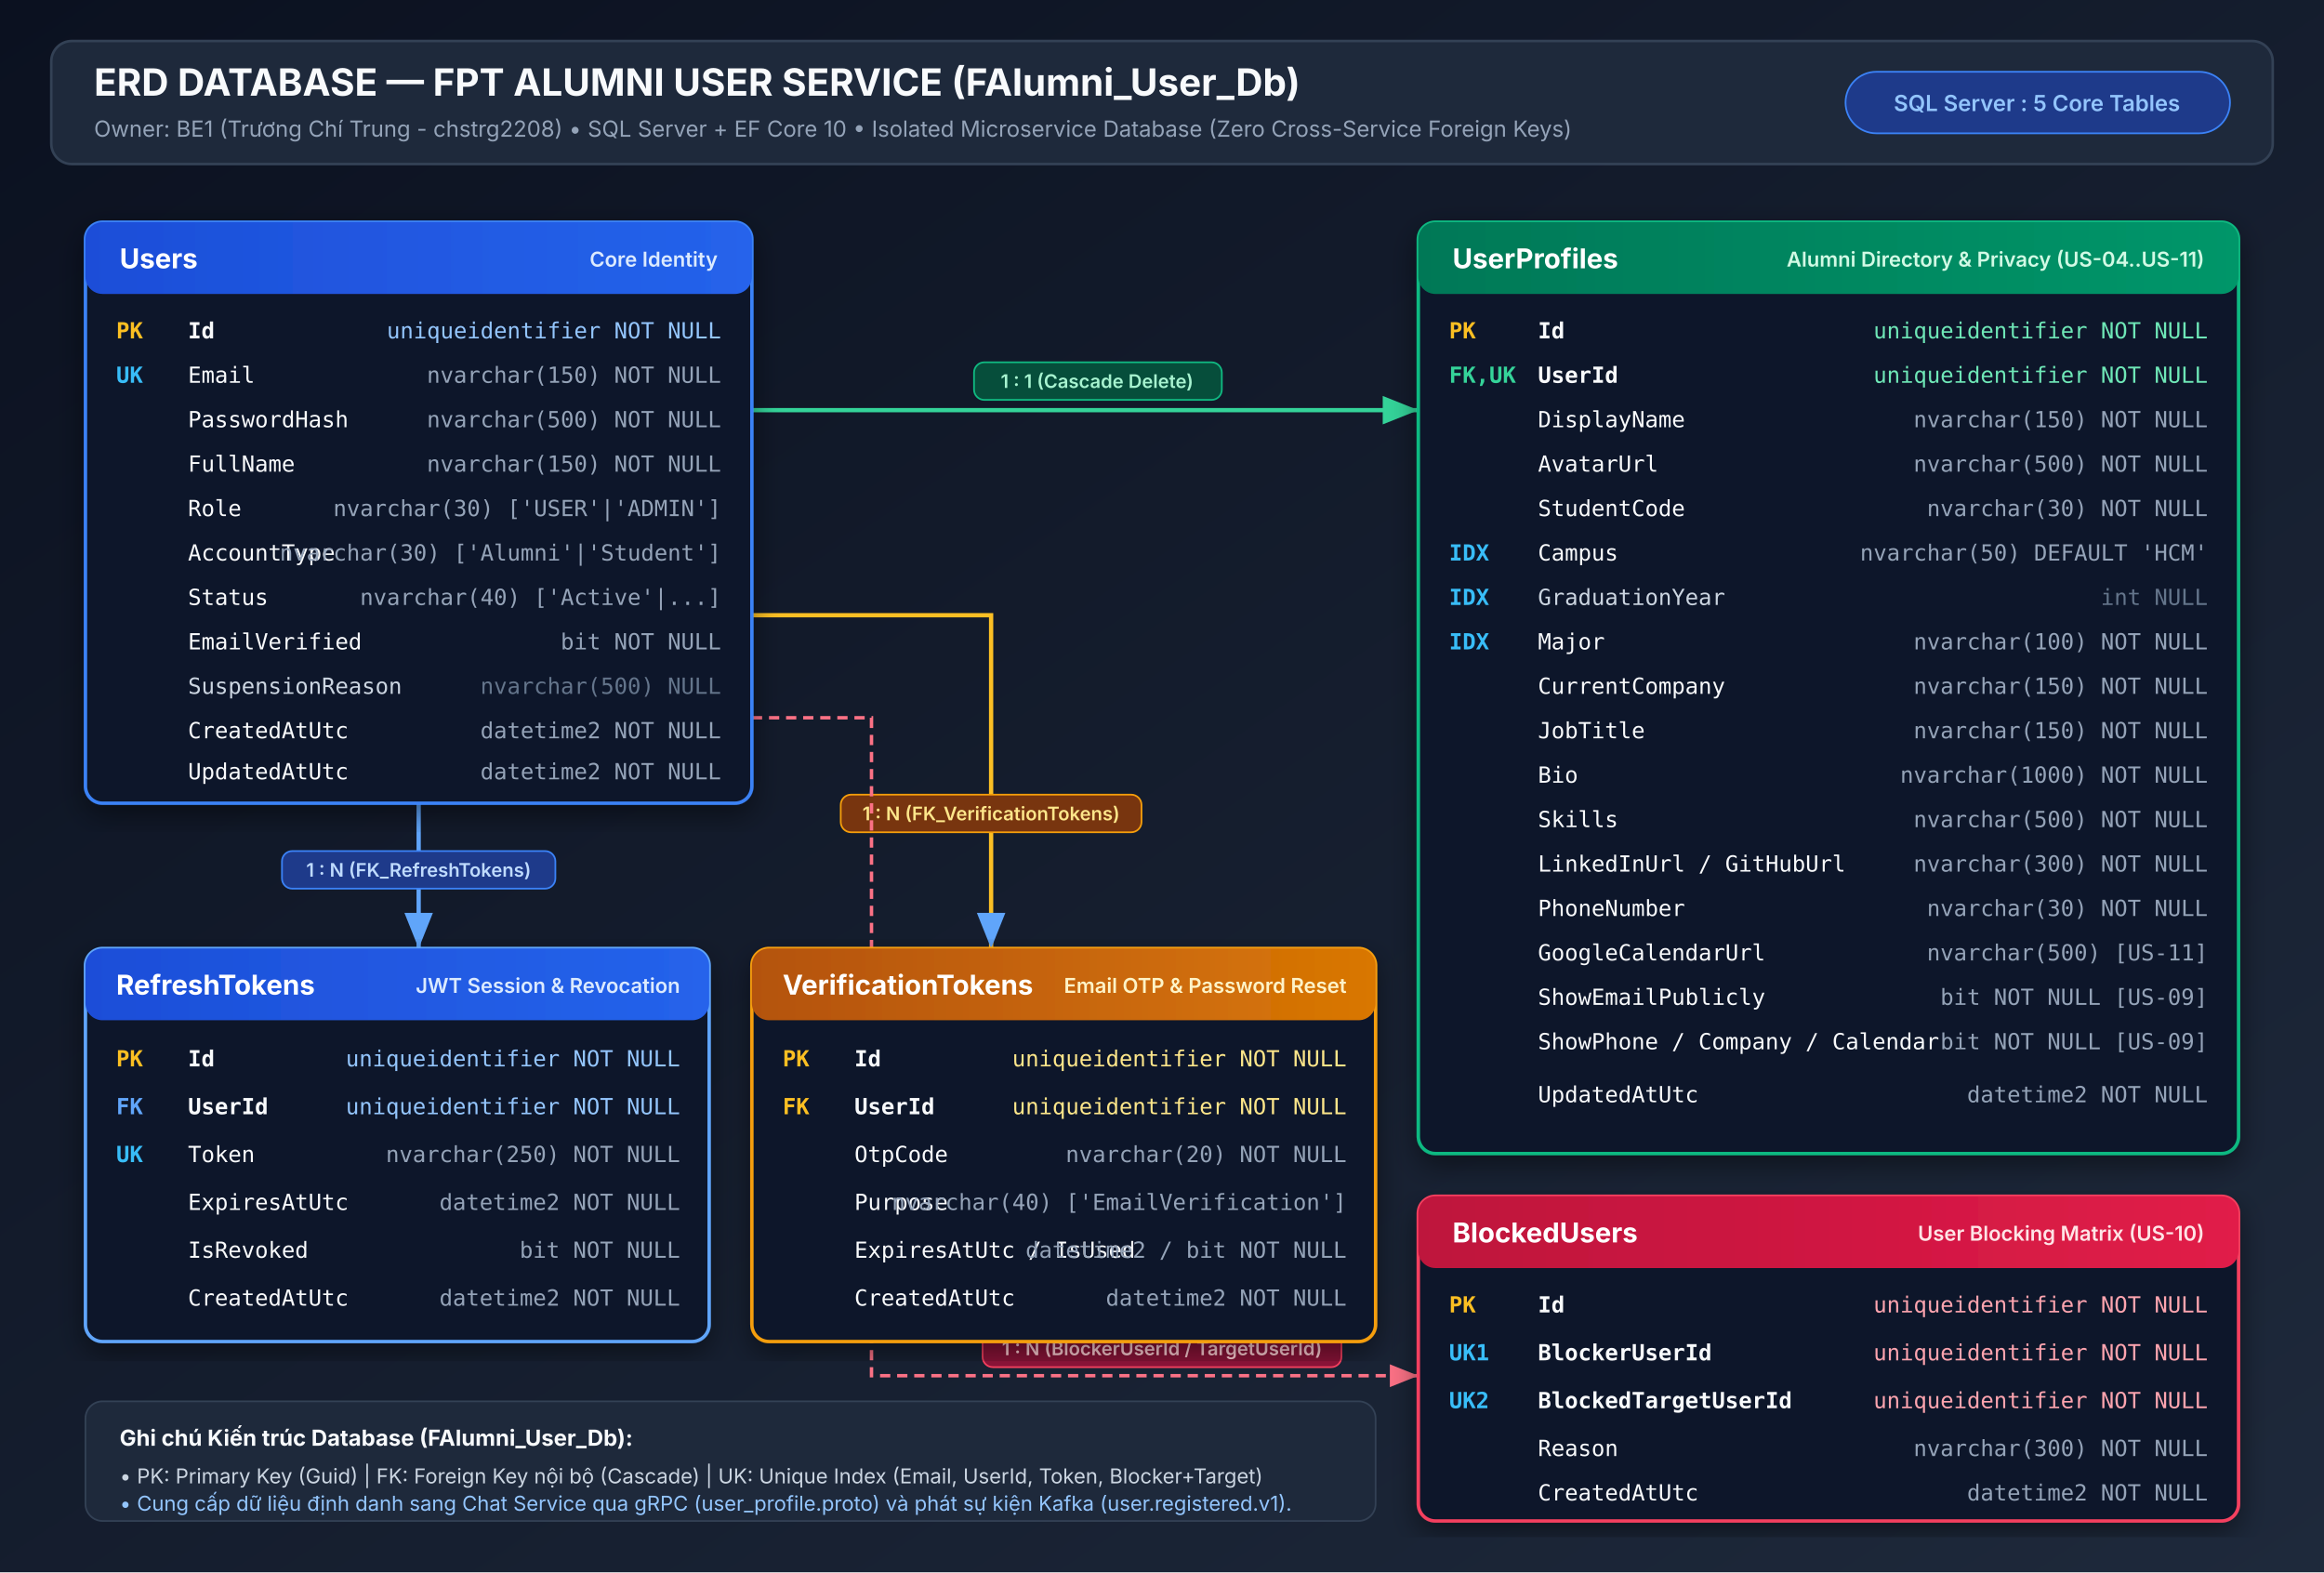
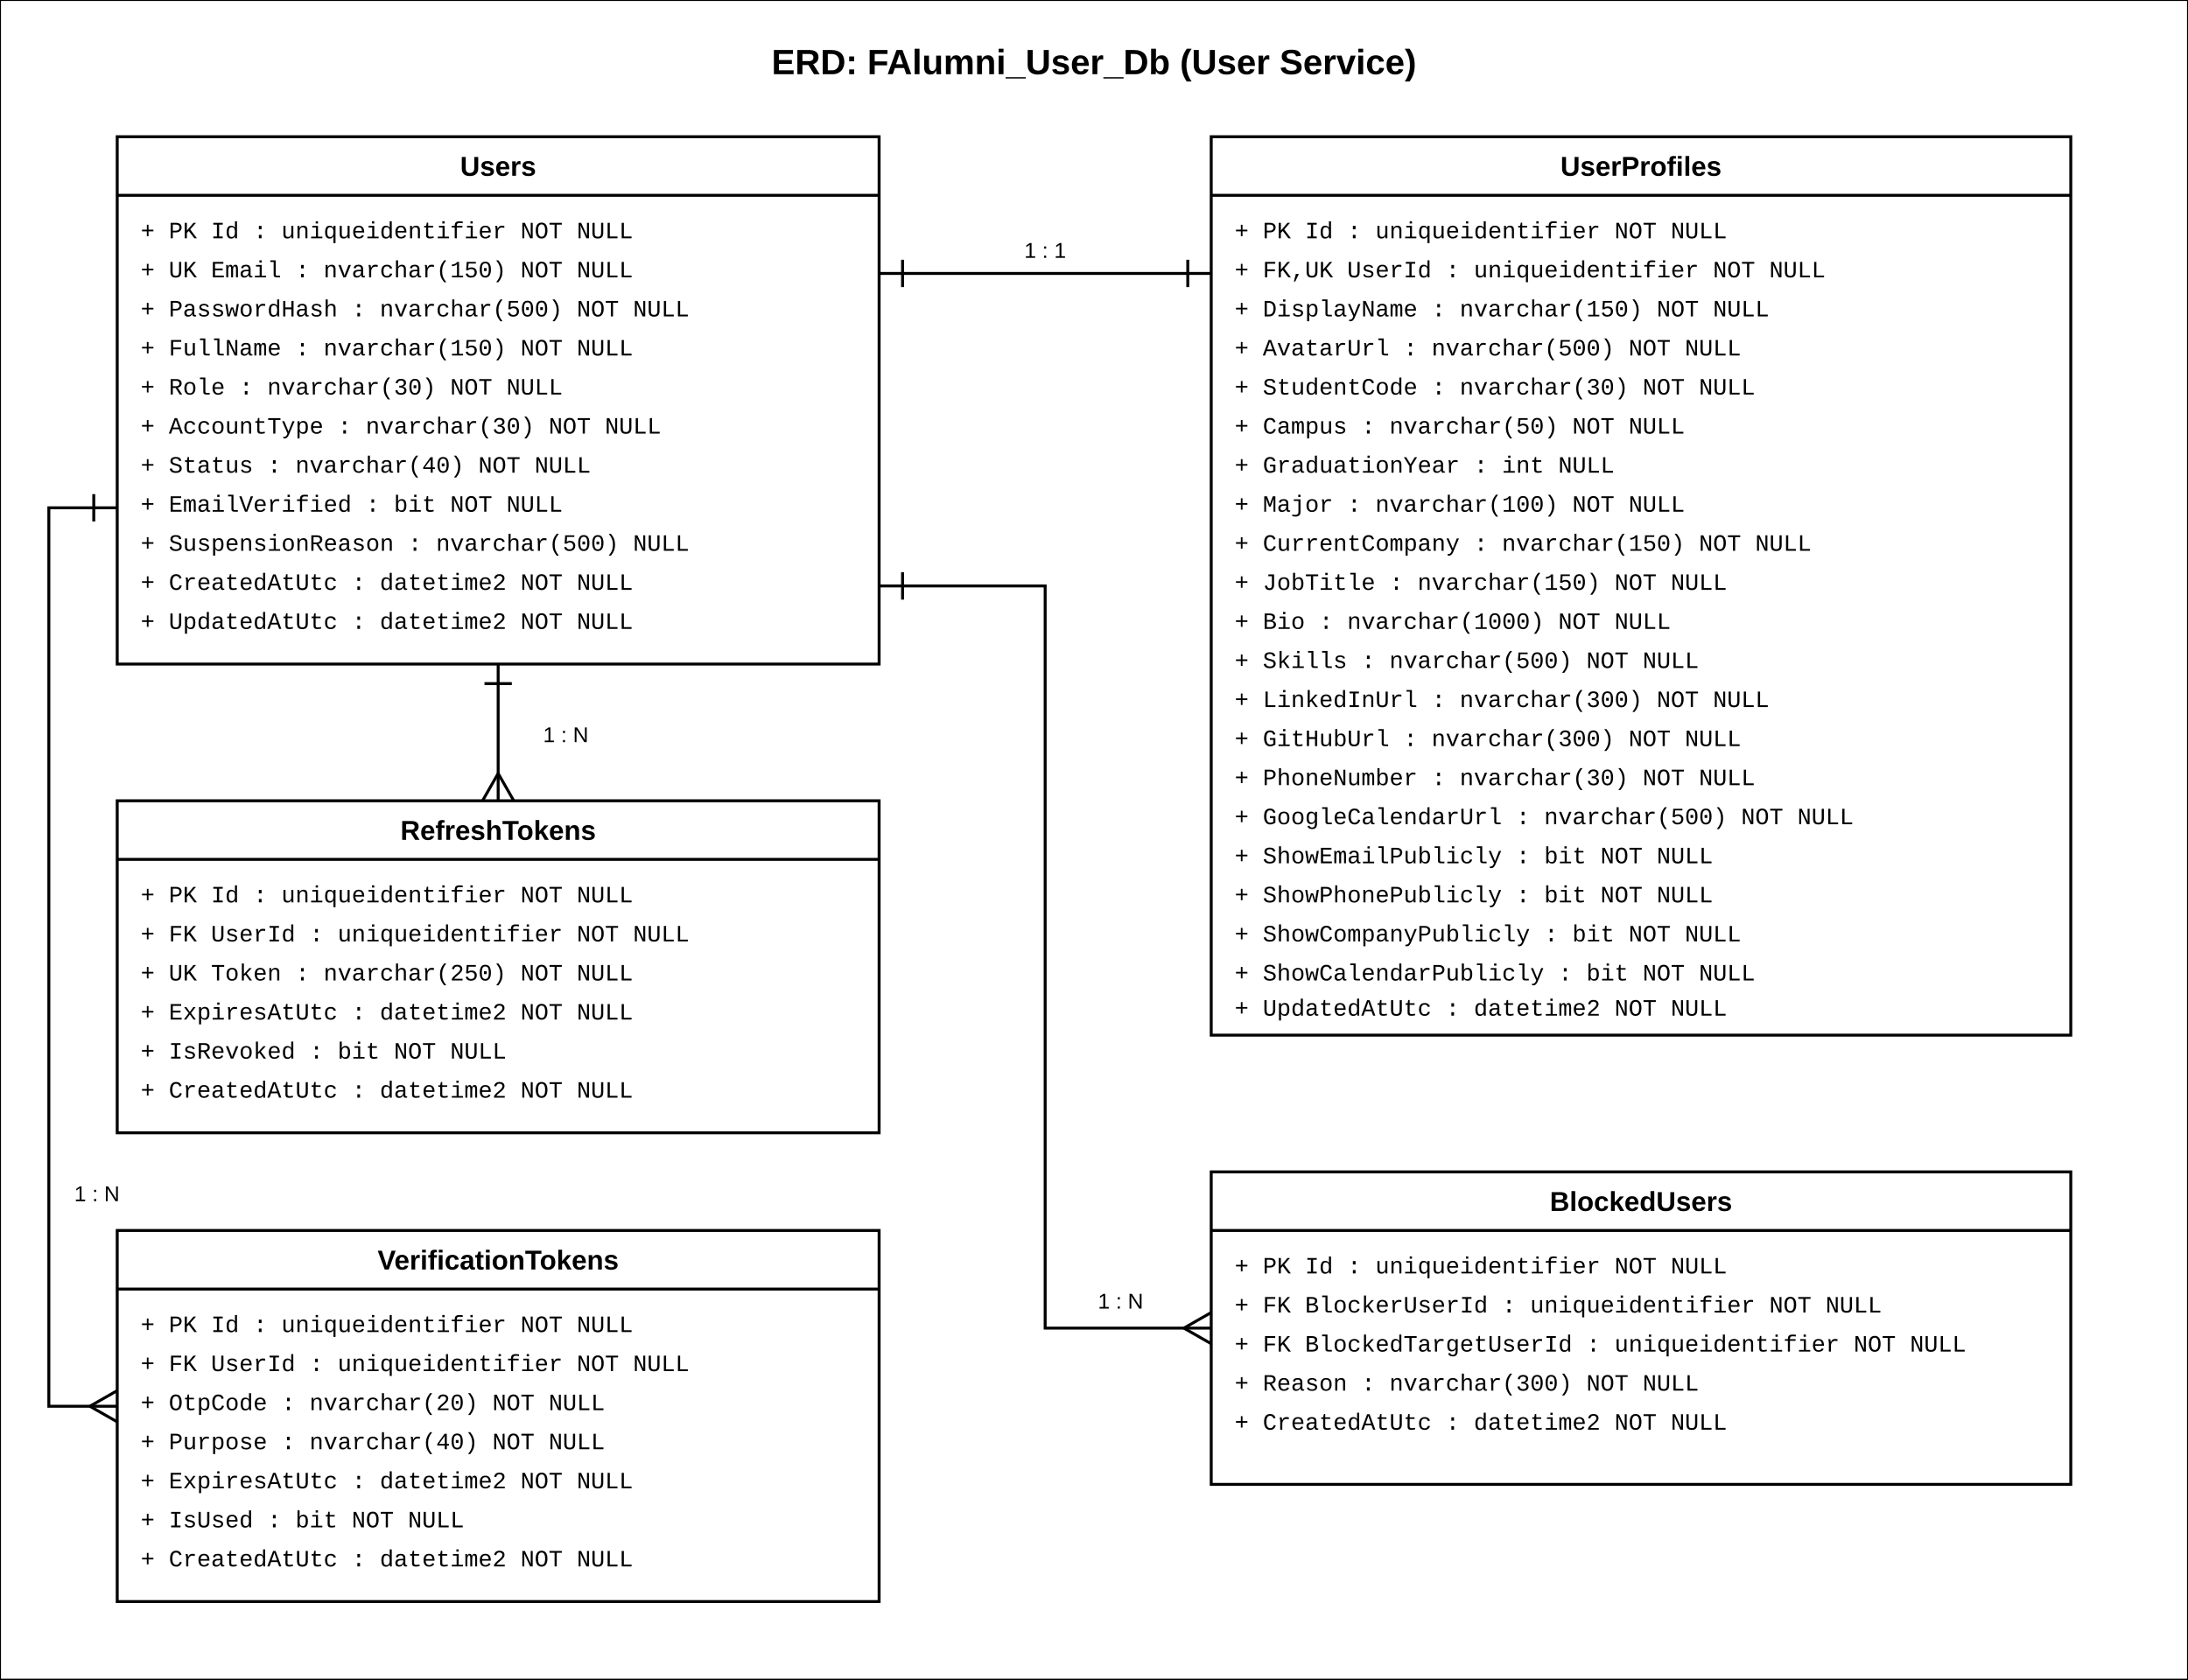
- <svg xmlns="http://www.w3.org/2000/svg" viewBox="0 0 1360 920" width="100%" height="100%" font-family="Segoe UI, Inter, Arial, sans-serif">
-   <defs>
-     <linearGradient id="bgGrad" x1="0" y1="0" x2="1" y2="1">
-       <stop offset="0%" stop-color="#0b1120" />
-       <stop offset="100%" stop-color="#1e293b" />
-     </linearGradient>
-     <linearGradient id="pkHeader" x1="0" y1="0" x2="1" y2="0">
-       <stop offset="0%" stop-color="#1d4ed8" />
-       <stop offset="100%" stop-color="#2563eb" />
-     </linearGradient>
-     <linearGradient id="profileHeader" x1="0" y1="0" x2="1" y2="0">
-       <stop offset="0%" stop-color="#047857" />
-       <stop offset="100%" stop-color="#059669" />
-     </linearGradient>
-     <linearGradient id="tokenHeader" x1="0" y1="0" x2="1" y2="0">
-       <stop offset="0%" stop-color="#b45309" />
-       <stop offset="100%" stop-color="#d97706" />
-     </linearGradient>
-     <linearGradient id="blockHeader" x1="0" y1="0" x2="1" y2="0">
-       <stop offset="0%" stop-color="#be123c" />
-       <stop offset="100%" stop-color="#e11d48" />
-     </linearGradient>
-     <filter id="cardShadow" x="-5%" y="-5%" width="110%" height="110%">
-       <feDropShadow dx="0" dy="6" stdDeviation="8" flood-color="#000000" flood-opacity="0.45" />
-     </filter>
-     <marker id="arrowOneToMany" viewBox="0 0 12 12" refX="10" refY="6" markerWidth="10" markerHeight="10" orient="auto-start-reverse">
-       <path d="M 0 2 L 10 6 L 0 10 z" fill="#60a5fa" />
-     </marker>
-     <marker id="arrowOneToOne" viewBox="0 0 12 12" refX="10" refY="6" markerWidth="10" markerHeight="10" orient="auto-start-reverse">
-       <path d="M 0 2 L 10 6 L 0 10 z" fill="#34d399" />
-     </marker>
-     <marker id="arrowBlock" viewBox="0 0 12 12" refX="10" refY="6" markerWidth="10" markerHeight="10" orient="auto-start-reverse">
-       <path d="M 0 2 L 10 6 L 0 10 z" fill="#fb7185" />
-     </marker>
-   </defs>
-   <rect width="1360" height="920" fill="url(#bgGrad)" />
-   <rect x="30" y="24" width="1300" height="72" rx="12" fill="#1e293b" stroke="#334155" stroke-width="1.5" />
-   <text x="55" y="56" fill="#f8fafc" font-size="22" font-weight="700">ERD DATABASE — FPT ALUMNI USER SERVICE (FAlumni_User_Db)</text>
-   <text x="55" y="80" fill="#94a3b8" font-size="13">Owner: BE1 (Trương Chí Trung - chstrg2208) • SQL Server + EF Core 10 • Isolated Microservice Database (Zero Cross-Service Foreign Keys)</text>
-   <rect x="1080" y="42" width="225" height="36" rx="18" fill="#1e3a8a" stroke="#3b82f6" stroke-width="1" />
-   <text x="1192" y="65" fill="#93c5fd" font-size="13" font-weight="600" text-anchor="middle">SQL Server : 5 Core Tables</text>
-   <path d="M 440 240 L 830 240" stroke="#34d399" stroke-width="2.5" fill="none" marker-end="url(#arrowOneToOne)" />
-   <rect x="570" y="212" width="145" height="22" rx="6" fill="#064e3b" stroke="#10b981" stroke-width="1" />
-   <text x="642" y="227" fill="#a7f3d0" font-size="11" font-weight="600" text-anchor="middle">1 : 1 (Cascade Delete)</text>
-   <path d="M 245 470 L 245 555" stroke="#60a5fa" stroke-width="2.5" fill="none" marker-end="url(#arrowOneToMany)" />
-   <rect x="165" y="498" width="160" height="22" rx="6" fill="#1e3a8a" stroke="#3b82f6" stroke-width="1" />
-   <text x="245" y="513" fill="#bfdbfe" font-size="11" font-weight="600" text-anchor="middle">1 : N (FK_RefreshTokens)</text>
-   <path d="M 440 360 L 580 360 L 580 555" stroke="#fbbf24" stroke-width="2.5" fill="none" marker-end="url(#arrowOneToMany)" />
-   <rect x="492" y="465" width="176" height="22" rx="6" fill="#78350f" stroke="#f59e0b" stroke-width="1" />
-   <text x="580" y="480" fill="#fde68a" font-size="11" font-weight="600" text-anchor="middle">1 : N (FK_VerificationTokens)</text>
-   <path d="M 440 420 L 510 420 L 510 805 L 830 805" stroke="#fb7185" stroke-width="2" stroke-dasharray="6,4" fill="none" marker-end="url(#arrowBlock)" />
-   <rect x="575" y="778" width="210" height="22" rx="6" fill="#881337" stroke="#f43f5e" stroke-width="1" />
-   <text x="680" y="793" fill="#fecdd3" font-size="11" font-weight="600" text-anchor="middle">1 : N (BlockerUserId / TargetUserId)</text>
-   <g filter="url(#cardShadow)">
-     <rect x="50" y="130" width="390" height="340" rx="10" fill="#0f172a" stroke="#3b82f6" stroke-width="2" />
-     <rect x="50" y="130" width="390" height="42" rx="10" fill="url(#pkHeader)" />
-     <text x="70" y="157" fill="#ffffff" font-size="16" font-weight="700">Users</text>
-     <text x="420" y="156" fill="#dbeafe" font-size="12" font-weight="600" text-anchor="end">Core Identity</text>
-     <g font-size="13" font-family="Consolas, monospace">
-       <text x="68" y="198" fill="#fbbf24" font-weight="700">PK</text>
-       <text x="110" y="198" fill="#f8fafc" font-weight="700">Id</text>
-       <text x="422" y="198" fill="#93c5fd" text-anchor="end">uniqueidentifier NOT NULL</text>
-       <text x="68" y="224" fill="#38bdf8" font-weight="700">UK</text>
-       <text x="110" y="224" fill="#f8fafc">Email</text>
-       <text x="422" y="224" fill="#94a3b8" text-anchor="end">nvarchar(150) NOT NULL</text>
-       <text x="110" y="250" fill="#f8fafc">PasswordHash</text>
-       <text x="422" y="250" fill="#94a3b8" text-anchor="end">nvarchar(500) NOT NULL</text>
-       <text x="110" y="276" fill="#f8fafc">FullName</text>
-       <text x="422" y="276" fill="#94a3b8" text-anchor="end">nvarchar(150) NOT NULL</text>
-       <text x="110" y="302" fill="#f8fafc">Role</text>
-       <text x="422" y="302" fill="#94a3b8" text-anchor="end">nvarchar(30) ['USER'|'ADMIN']</text>
-       <text x="110" y="328" fill="#f8fafc">AccountType</text>
-       <text x="422" y="328" fill="#94a3b8" text-anchor="end">nvarchar(30) ['Alumni'|'Student']</text>
-       <text x="110" y="354" fill="#f8fafc">Status</text>
-       <text x="422" y="354" fill="#94a3b8" text-anchor="end">nvarchar(40) ['Active'|...]</text>
-       <text x="110" y="380" fill="#f8fafc">EmailVerified</text>
-       <text x="422" y="380" fill="#94a3b8" text-anchor="end">bit NOT NULL</text>
-       <text x="110" y="406" fill="#cbd5e1">SuspensionReason</text>
-       <text x="422" y="406" fill="#64748b" text-anchor="end">nvarchar(500) NULL</text>
-       <text x="110" y="432" fill="#f8fafc">CreatedAtUtc</text>
-       <text x="422" y="432" fill="#94a3b8" text-anchor="end">datetime2 NOT NULL</text>
-       <text x="110" y="456" fill="#f8fafc">UpdatedAtUtc</text>
-       <text x="422" y="456" fill="#94a3b8" text-anchor="end">datetime2 NOT NULL</text>
-     </g>
-   </g>
-   <g filter="url(#cardShadow)">
-     <rect x="830" y="130" width="480" height="545" rx="10" fill="#0f172a" stroke="#10b981" stroke-width="2" />
-     <rect x="830" y="130" width="480" height="42" rx="10" fill="url(#profileHeader)" />
-     <text x="850" y="157" fill="#ffffff" font-size="16" font-weight="700">UserProfiles</text>
-     <text x="1290" y="156" fill="#d1fae5" font-size="12" font-weight="600" text-anchor="end">Alumni Directory &amp; Privacy (US-04..US-11)</text>
-     <g font-size="13" font-family="Consolas, monospace">
-       <text x="848" y="198" fill="#fbbf24" font-weight="700">PK</text>
-       <text x="900" y="198" fill="#f8fafc" font-weight="700">Id</text>
-       <text x="1292" y="198" fill="#6ee7b7" text-anchor="end">uniqueidentifier NOT NULL</text>
-       <text x="848" y="224" fill="#34d399" font-weight="700">FK,UK</text>
-       <text x="900" y="224" fill="#f8fafc" font-weight="700">UserId</text>
-       <text x="1292" y="224" fill="#6ee7b7" text-anchor="end">uniqueidentifier NOT NULL</text>
-       <text x="900" y="250" fill="#f8fafc">DisplayName</text>
-       <text x="1292" y="250" fill="#94a3b8" text-anchor="end">nvarchar(150) NOT NULL</text>
-       <text x="900" y="276" fill="#f8fafc">AvatarUrl</text>
-       <text x="1292" y="276" fill="#94a3b8" text-anchor="end">nvarchar(500) NOT NULL</text>
-       <text x="900" y="302" fill="#f8fafc">StudentCode</text>
-       <text x="1292" y="302" fill="#94a3b8" text-anchor="end">nvarchar(30) NOT NULL</text>
-       <text x="848" y="328" fill="#38bdf8" font-weight="700">IDX</text>
-       <text x="900" y="328" fill="#f8fafc">Campus</text>
-       <text x="1292" y="328" fill="#94a3b8" text-anchor="end">nvarchar(50) DEFAULT 'HCM'</text>
-       <text x="848" y="354" fill="#38bdf8" font-weight="700">IDX</text>
-       <text x="900" y="354" fill="#cbd5e1">GraduationYear</text>
-       <text x="1292" y="354" fill="#64748b" text-anchor="end">int NULL</text>
-       <text x="848" y="380" fill="#38bdf8" font-weight="700">IDX</text>
-       <text x="900" y="380" fill="#f8fafc">Major</text>
-       <text x="1292" y="380" fill="#94a3b8" text-anchor="end">nvarchar(100) NOT NULL</text>
-       <text x="900" y="406" fill="#f8fafc">CurrentCompany</text>
-       <text x="1292" y="406" fill="#94a3b8" text-anchor="end">nvarchar(150) NOT NULL</text>
-       <text x="900" y="432" fill="#f8fafc">JobTitle</text>
-       <text x="1292" y="432" fill="#94a3b8" text-anchor="end">nvarchar(150) NOT NULL</text>
-       <text x="900" y="458" fill="#f8fafc">Bio</text>
-       <text x="1292" y="458" fill="#94a3b8" text-anchor="end">nvarchar(1000) NOT NULL</text>
-       <text x="900" y="484" fill="#f8fafc">Skills</text>
-       <text x="1292" y="484" fill="#94a3b8" text-anchor="end">nvarchar(500) NOT NULL</text>
-       <text x="900" y="510" fill="#f8fafc">LinkedInUrl / GitHubUrl</text>
-       <text x="1292" y="510" fill="#94a3b8" text-anchor="end">nvarchar(300) NOT NULL</text>
-       <text x="900" y="536" fill="#f8fafc">PhoneNumber</text>
-       <text x="1292" y="536" fill="#94a3b8" text-anchor="end">nvarchar(30) NOT NULL</text>
-       <text x="900" y="562" fill="#f8fafc">GoogleCalendarUrl</text>
-       <text x="1292" y="562" fill="#94a3b8" text-anchor="end">nvarchar(500) [US-11]</text>
-       <text x="900" y="588" fill="#f8fafc">ShowEmailPublicly</text>
-       <text x="1292" y="588" fill="#94a3b8" text-anchor="end">bit NOT NULL [US-09]</text>
-       <text x="900" y="614" fill="#f8fafc">ShowPhone / Company / Calendar</text>
-       <text x="1292" y="614" fill="#94a3b8" text-anchor="end">bit NOT NULL [US-09]</text>
-       <text x="900" y="645" fill="#f8fafc">UpdatedAtUtc</text>
-       <text x="1292" y="645" fill="#94a3b8" text-anchor="end">datetime2 NOT NULL</text>
-     </g>
-   </g>
-   <g filter="url(#cardShadow)">
-     <rect x="50" y="555" width="365" height="230" rx="10" fill="#0f172a" stroke="#60a5fa" stroke-width="2" />
-     <rect x="50" y="555" width="365" height="42" rx="10" fill="url(#pkHeader)" />
-     <text x="68" y="582" fill="#ffffff" font-size="16" font-weight="700">RefreshTokens</text>
-     <text x="398" y="581" fill="#dbeafe" font-size="12" font-weight="600" text-anchor="end">JWT Session &amp; Revocation</text>
-     <g font-size="13" font-family="Consolas, monospace">
-       <text x="68" y="624" fill="#fbbf24" font-weight="700">PK</text>
-       <text x="110" y="624" fill="#f8fafc" font-weight="700">Id</text>
-       <text x="398" y="624" fill="#93c5fd" text-anchor="end">uniqueidentifier NOT NULL</text>
-       <text x="68" y="652" fill="#60a5fa" font-weight="700">FK</text>
-       <text x="110" y="652" fill="#f8fafc" font-weight="700">UserId</text>
-       <text x="398" y="652" fill="#93c5fd" text-anchor="end">uniqueidentifier NOT NULL</text>
-       <text x="68" y="680" fill="#38bdf8" font-weight="700">UK</text>
-       <text x="110" y="680" fill="#f8fafc">Token</text>
-       <text x="398" y="680" fill="#94a3b8" text-anchor="end">nvarchar(250) NOT NULL</text>
-       <text x="110" y="708" fill="#f8fafc">ExpiresAtUtc</text>
-       <text x="398" y="708" fill="#94a3b8" text-anchor="end">datetime2 NOT NULL</text>
-       <text x="110" y="736" fill="#f8fafc">IsRevoked</text>
-       <text x="398" y="736" fill="#94a3b8" text-anchor="end">bit NOT NULL</text>
-       <text x="110" y="764" fill="#f8fafc">CreatedAtUtc</text>
-       <text x="398" y="764" fill="#94a3b8" text-anchor="end">datetime2 NOT NULL</text>
-     </g>
-   </g>
-   <g filter="url(#cardShadow)">
-     <rect x="440" y="555" width="365" height="230" rx="10" fill="#0f172a" stroke="#f59e0b" stroke-width="2" />
-     <rect x="440" y="555" width="365" height="42" rx="10" fill="url(#tokenHeader)" />
-     <text x="458" y="582" fill="#ffffff" font-size="16" font-weight="700">VerificationTokens</text>
-     <text x="788" y="581" fill="#fef3c7" font-size="12" font-weight="600" text-anchor="end">Email OTP &amp; Password Reset</text>
-     <g font-size="13" font-family="Consolas, monospace">
-       <text x="458" y="624" fill="#fbbf24" font-weight="700">PK</text>
-       <text x="500" y="624" fill="#f8fafc" font-weight="700">Id</text>
-       <text x="788" y="624" fill="#fde68a" text-anchor="end">uniqueidentifier NOT NULL</text>
-       <text x="458" y="652" fill="#fbbf24" font-weight="700">FK</text>
-       <text x="500" y="652" fill="#f8fafc" font-weight="700">UserId</text>
-       <text x="788" y="652" fill="#fde68a" text-anchor="end">uniqueidentifier NOT NULL</text>
-       <text x="500" y="680" fill="#f8fafc">OtpCode</text>
-       <text x="788" y="680" fill="#94a3b8" text-anchor="end">nvarchar(20) NOT NULL</text>
-       <text x="500" y="708" fill="#f8fafc">Purpose</text>
-       <text x="788" y="708" fill="#94a3b8" text-anchor="end">nvarchar(40) ['EmailVerification']</text>
-       <text x="500" y="736" fill="#f8fafc">ExpiresAtUtc / IsUsed</text>
-       <text x="788" y="736" fill="#94a3b8" text-anchor="end">datetime2 / bit NOT NULL</text>
-       <text x="500" y="764" fill="#f8fafc">CreatedAtUtc</text>
-       <text x="788" y="764" fill="#94a3b8" text-anchor="end">datetime2 NOT NULL</text>
-     </g>
-   </g>
-   <g filter="url(#cardShadow)">
-     <rect x="830" y="700" width="480" height="190" rx="10" fill="#0f172a" stroke="#f43f5e" stroke-width="2" />
-     <rect x="830" y="700" width="480" height="42" rx="10" fill="url(#blockHeader)" />
-     <text x="850" y="727" fill="#ffffff" font-size="16" font-weight="700">BlockedUsers</text>
-     <text x="1290" y="726" fill="#ffe4e6" font-size="12" font-weight="600" text-anchor="end">User Blocking Matrix (US-10)</text>
-     <g font-size="13" font-family="Consolas, monospace">
-       <text x="848" y="768" fill="#fbbf24" font-weight="700">PK</text>
-       <text x="900" y="768" fill="#f8fafc" font-weight="700">Id</text>
-       <text x="1292" y="768" fill="#fda4af" text-anchor="end">uniqueidentifier NOT NULL</text>
-       <text x="848" y="796" fill="#38bdf8" font-weight="700">UK1</text>
-       <text x="900" y="796" fill="#f8fafc" font-weight="700">BlockerUserId</text>
-       <text x="1292" y="796" fill="#fda4af" text-anchor="end">uniqueidentifier NOT NULL</text>
-       <text x="848" y="824" fill="#38bdf8" font-weight="700">UK2</text>
-       <text x="900" y="824" fill="#f8fafc" font-weight="700">BlockedTargetUserId</text>
-       <text x="1292" y="824" fill="#fda4af" text-anchor="end">uniqueidentifier NOT NULL</text>
-       <text x="900" y="852" fill="#f8fafc">Reason</text>
-       <text x="1292" y="852" fill="#94a3b8" text-anchor="end">nvarchar(300) NOT NULL</text>
-       <text x="900" y="878" fill="#f8fafc">CreatedAtUtc</text>
-       <text x="1292" y="878" fill="#94a3b8" text-anchor="end">datetime2 NOT NULL</text>
-     </g>
-   </g>
-   <rect x="50" y="820" width="755" height="70" rx="10" fill="#1e293b" stroke="#334155" stroke-width="1" />
-   <text x="70" y="846" fill="#f8fafc" font-size="13" font-weight="700">Ghi chú Kiến trúc Database (FAlumni_User_Db):</text>
-   <text x="70" y="868" fill="#cbd5e1" font-size="12">• PK: Primary Key (Guid) | FK: Foreign Key nội bộ (Cascade) | UK: Unique Index (Email, UserId, Token, Blocker+Target)</text>
-   <text x="70" y="884" fill="#93c5fd" font-size="12">• Cung cấp dữ liệu định danh sang Chat Service qua gRPC (user_profile.proto) và phát sự kiện Kafka (user.registered.v1).</text>
+ <svg xmlns="http://www.w3.org/2000/svg" viewBox="0 0 1120 860" width="100%" height="100%" font-family="Courier New, monospace">
+   <rect width="1120" height="860" fill="#ffffff" stroke="#000000" stroke-width="1" />
+   <text x="560" y="38" fill="#000000" font-family="Arial, sans-serif" font-size="18" font-weight="bold" text-anchor="middle">ERD: FAlumni_User_Db (User Service)</text>
+   <rect x="60" y="70" width="390" height="270" fill="#ffffff" stroke="#000000" stroke-width="1.5" />
+   <line x1="60" y1="100" x2="450" y2="100" stroke="#000000" stroke-width="1.5" />
+   <text x="255" y="90" fill="#000000" font-family="Arial, sans-serif" font-size="14" font-weight="bold" text-anchor="middle">Users</text>
+   <text x="72" y="122" fill="#000000" font-size="12">+ PK  Id : uniqueidentifier NOT NULL</text>
+   <text x="72" y="142" fill="#000000" font-size="12">+ UK  Email : nvarchar(150) NOT NULL</text>
+   <text x="72" y="162" fill="#000000" font-size="12">+     PasswordHash : nvarchar(500) NOT NULL</text>
+   <text x="72" y="182" fill="#000000" font-size="12">+     FullName : nvarchar(150) NOT NULL</text>
+   <text x="72" y="202" fill="#000000" font-size="12">+     Role : nvarchar(30) NOT NULL</text>
+   <text x="72" y="222" fill="#000000" font-size="12">+     AccountType : nvarchar(30) NOT NULL</text>
+   <text x="72" y="242" fill="#000000" font-size="12">+     Status : nvarchar(40) NOT NULL</text>
+   <text x="72" y="262" fill="#000000" font-size="12">+     EmailVerified : bit NOT NULL</text>
+   <text x="72" y="282" fill="#000000" font-size="12">+     SuspensionReason : nvarchar(500) NULL</text>
+   <text x="72" y="302" fill="#000000" font-size="12">+     CreatedAtUtc : datetime2 NOT NULL</text>
+   <text x="72" y="322" fill="#000000" font-size="12">+     UpdatedAtUtc : datetime2 NOT NULL</text>
+   <rect x="620" y="70" width="440" height="460" fill="#ffffff" stroke="#000000" stroke-width="1.5" />
+   <line x1="620" y1="100" x2="1060" y2="100" stroke="#000000" stroke-width="1.5" />
+   <text x="840" y="90" fill="#000000" font-family="Arial, sans-serif" font-size="14" font-weight="bold" text-anchor="middle">UserProfiles</text>
+   <text x="632" y="122" fill="#000000" font-size="12">+ PK     Id : uniqueidentifier NOT NULL</text>
+   <text x="632" y="142" fill="#000000" font-size="12">+ FK,UK  UserId : uniqueidentifier NOT NULL</text>
+   <text x="632" y="162" fill="#000000" font-size="12">+        DisplayName : nvarchar(150) NOT NULL</text>
+   <text x="632" y="182" fill="#000000" font-size="12">+        AvatarUrl : nvarchar(500) NOT NULL</text>
+   <text x="632" y="202" fill="#000000" font-size="12">+        StudentCode : nvarchar(30) NOT NULL</text>
+   <text x="632" y="222" fill="#000000" font-size="12">+        Campus : nvarchar(50) NOT NULL</text>
+   <text x="632" y="242" fill="#000000" font-size="12">+        GraduationYear : int NULL</text>
+   <text x="632" y="262" fill="#000000" font-size="12">+        Major : nvarchar(100) NOT NULL</text>
+   <text x="632" y="282" fill="#000000" font-size="12">+        CurrentCompany : nvarchar(150) NOT NULL</text>
+   <text x="632" y="302" fill="#000000" font-size="12">+        JobTitle : nvarchar(150) NOT NULL</text>
+   <text x="632" y="322" fill="#000000" font-size="12">+        Bio : nvarchar(1000) NOT NULL</text>
+   <text x="632" y="342" fill="#000000" font-size="12">+        Skills : nvarchar(500) NOT NULL</text>
+   <text x="632" y="362" fill="#000000" font-size="12">+        LinkedInUrl : nvarchar(300) NOT NULL</text>
+   <text x="632" y="382" fill="#000000" font-size="12">+        GitHubUrl : nvarchar(300) NOT NULL</text>
+   <text x="632" y="402" fill="#000000" font-size="12">+        PhoneNumber : nvarchar(30) NOT NULL</text>
+   <text x="632" y="422" fill="#000000" font-size="12">+        GoogleCalendarUrl : nvarchar(500) NOT NULL</text>
+   <text x="632" y="442" fill="#000000" font-size="12">+        ShowEmailPublicly : bit NOT NULL</text>
+   <text x="632" y="462" fill="#000000" font-size="12">+        ShowPhonePublicly : bit NOT NULL</text>
+   <text x="632" y="482" fill="#000000" font-size="12">+        ShowCompanyPublicly : bit NOT NULL</text>
+   <text x="632" y="502" fill="#000000" font-size="12">+        ShowCalendarPublicly : bit NOT NULL</text>
+   <text x="632" y="520" fill="#000000" font-size="12">+        UpdatedAtUtc : datetime2 NOT NULL</text>
+   <rect x="60" y="410" width="390" height="170" fill="#ffffff" stroke="#000000" stroke-width="1.5" />
+   <line x1="60" y1="440" x2="450" y2="440" stroke="#000000" stroke-width="1.5" />
+   <text x="255" y="430" fill="#000000" font-family="Arial, sans-serif" font-size="14" font-weight="bold" text-anchor="middle">RefreshTokens</text>
+   <text x="72" y="462" fill="#000000" font-size="12">+ PK  Id : uniqueidentifier NOT NULL</text>
+   <text x="72" y="482" fill="#000000" font-size="12">+ FK  UserId : uniqueidentifier NOT NULL</text>
+   <text x="72" y="502" fill="#000000" font-size="12">+ UK  Token : nvarchar(250) NOT NULL</text>
+   <text x="72" y="522" fill="#000000" font-size="12">+     ExpiresAtUtc : datetime2 NOT NULL</text>
+   <text x="72" y="542" fill="#000000" font-size="12">+     IsRevoked : bit NOT NULL</text>
+   <text x="72" y="562" fill="#000000" font-size="12">+     CreatedAtUtc : datetime2 NOT NULL</text>
+   <rect x="60" y="630" width="390" height="190" fill="#ffffff" stroke="#000000" stroke-width="1.5" />
+   <line x1="60" y1="660" x2="450" y2="660" stroke="#000000" stroke-width="1.5" />
+   <text x="255" y="650" fill="#000000" font-family="Arial, sans-serif" font-size="14" font-weight="bold" text-anchor="middle">VerificationTokens</text>
+   <text x="72" y="682" fill="#000000" font-size="12">+ PK  Id : uniqueidentifier NOT NULL</text>
+   <text x="72" y="702" fill="#000000" font-size="12">+ FK  UserId : uniqueidentifier NOT NULL</text>
+   <text x="72" y="722" fill="#000000" font-size="12">+     OtpCode : nvarchar(20) NOT NULL</text>
+   <text x="72" y="742" fill="#000000" font-size="12">+     Purpose : nvarchar(40) NOT NULL</text>
+   <text x="72" y="762" fill="#000000" font-size="12">+     ExpiresAtUtc : datetime2 NOT NULL</text>
+   <text x="72" y="782" fill="#000000" font-size="12">+     IsUsed : bit NOT NULL</text>
+   <text x="72" y="802" fill="#000000" font-size="12">+     CreatedAtUtc : datetime2 NOT NULL</text>
+   <rect x="620" y="600" width="440" height="160" fill="#ffffff" stroke="#000000" stroke-width="1.5" />
+   <line x1="620" y1="630" x2="1060" y2="630" stroke="#000000" stroke-width="1.5" />
+   <text x="840" y="620" fill="#000000" font-family="Arial, sans-serif" font-size="14" font-weight="bold" text-anchor="middle">BlockedUsers</text>
+   <text x="632" y="652" fill="#000000" font-size="12">+ PK  Id : uniqueidentifier NOT NULL</text>
+   <text x="632" y="672" fill="#000000" font-size="12">+ FK  BlockerUserId : uniqueidentifier NOT NULL</text>
+   <text x="632" y="692" fill="#000000" font-size="12">+ FK  BlockedTargetUserId : uniqueidentifier NOT NULL</text>
+   <text x="632" y="712" fill="#000000" font-size="12">+     Reason : nvarchar(300) NOT NULL</text>
+   <text x="632" y="732" fill="#000000" font-size="12">+     CreatedAtUtc : datetime2 NOT NULL</text>
+   <line x1="450" y1="140" x2="620" y2="140" stroke="#000000" stroke-width="1.5" />
+   <line x1="462" y1="133" x2="462" y2="147" stroke="#000000" stroke-width="1.5" />
+   <line x1="608" y1="133" x2="608" y2="147" stroke="#000000" stroke-width="1.5" />
+   <text x="535" y="132" fill="#000000" font-family="Arial, sans-serif" font-size="11" text-anchor="middle">1 : 1</text>
+   <line x1="255" y1="340" x2="255" y2="410" stroke="#000000" stroke-width="1.5" />
+   <line x1="248" y1="350" x2="262" y2="350" stroke="#000000" stroke-width="1.5" />
+   <line x1="255" y1="396" x2="247" y2="410" stroke="#000000" stroke-width="1.5" />
+   <line x1="255" y1="396" x2="263" y2="410" stroke="#000000" stroke-width="1.5" />
+   <text x="278" y="380" fill="#000000" font-family="Arial, sans-serif" font-size="11">1 : N</text>
+   <polyline points="60,260 25,260 25,720 60,720" fill="none" stroke="#000000" stroke-width="1.5" />
+   <line x1="48" y1="253" x2="48" y2="267" stroke="#000000" stroke-width="1.5" />
+   <line x1="46" y1="720" x2="60" y2="712" stroke="#000000" stroke-width="1.5" />
+   <line x1="46" y1="720" x2="60" y2="728" stroke="#000000" stroke-width="1.5" />
+   <text x="38" y="615" fill="#000000" font-family="Arial, sans-serif" font-size="11">1 : N</text>
+   <polyline points="450,300 535,300 535,680 620,680" fill="none" stroke="#000000" stroke-width="1.5" />
+   <line x1="462" y1="293" x2="462" y2="307" stroke="#000000" stroke-width="1.5" />
+   <line x1="606" y1="680" x2="620" y2="672" stroke="#000000" stroke-width="1.5" />
+   <line x1="606" y1="680" x2="620" y2="688" stroke="#000000" stroke-width="1.5" />
+   <text x="562" y="670" fill="#000000" font-family="Arial, sans-serif" font-size="11">1 : N</text>
</svg>
